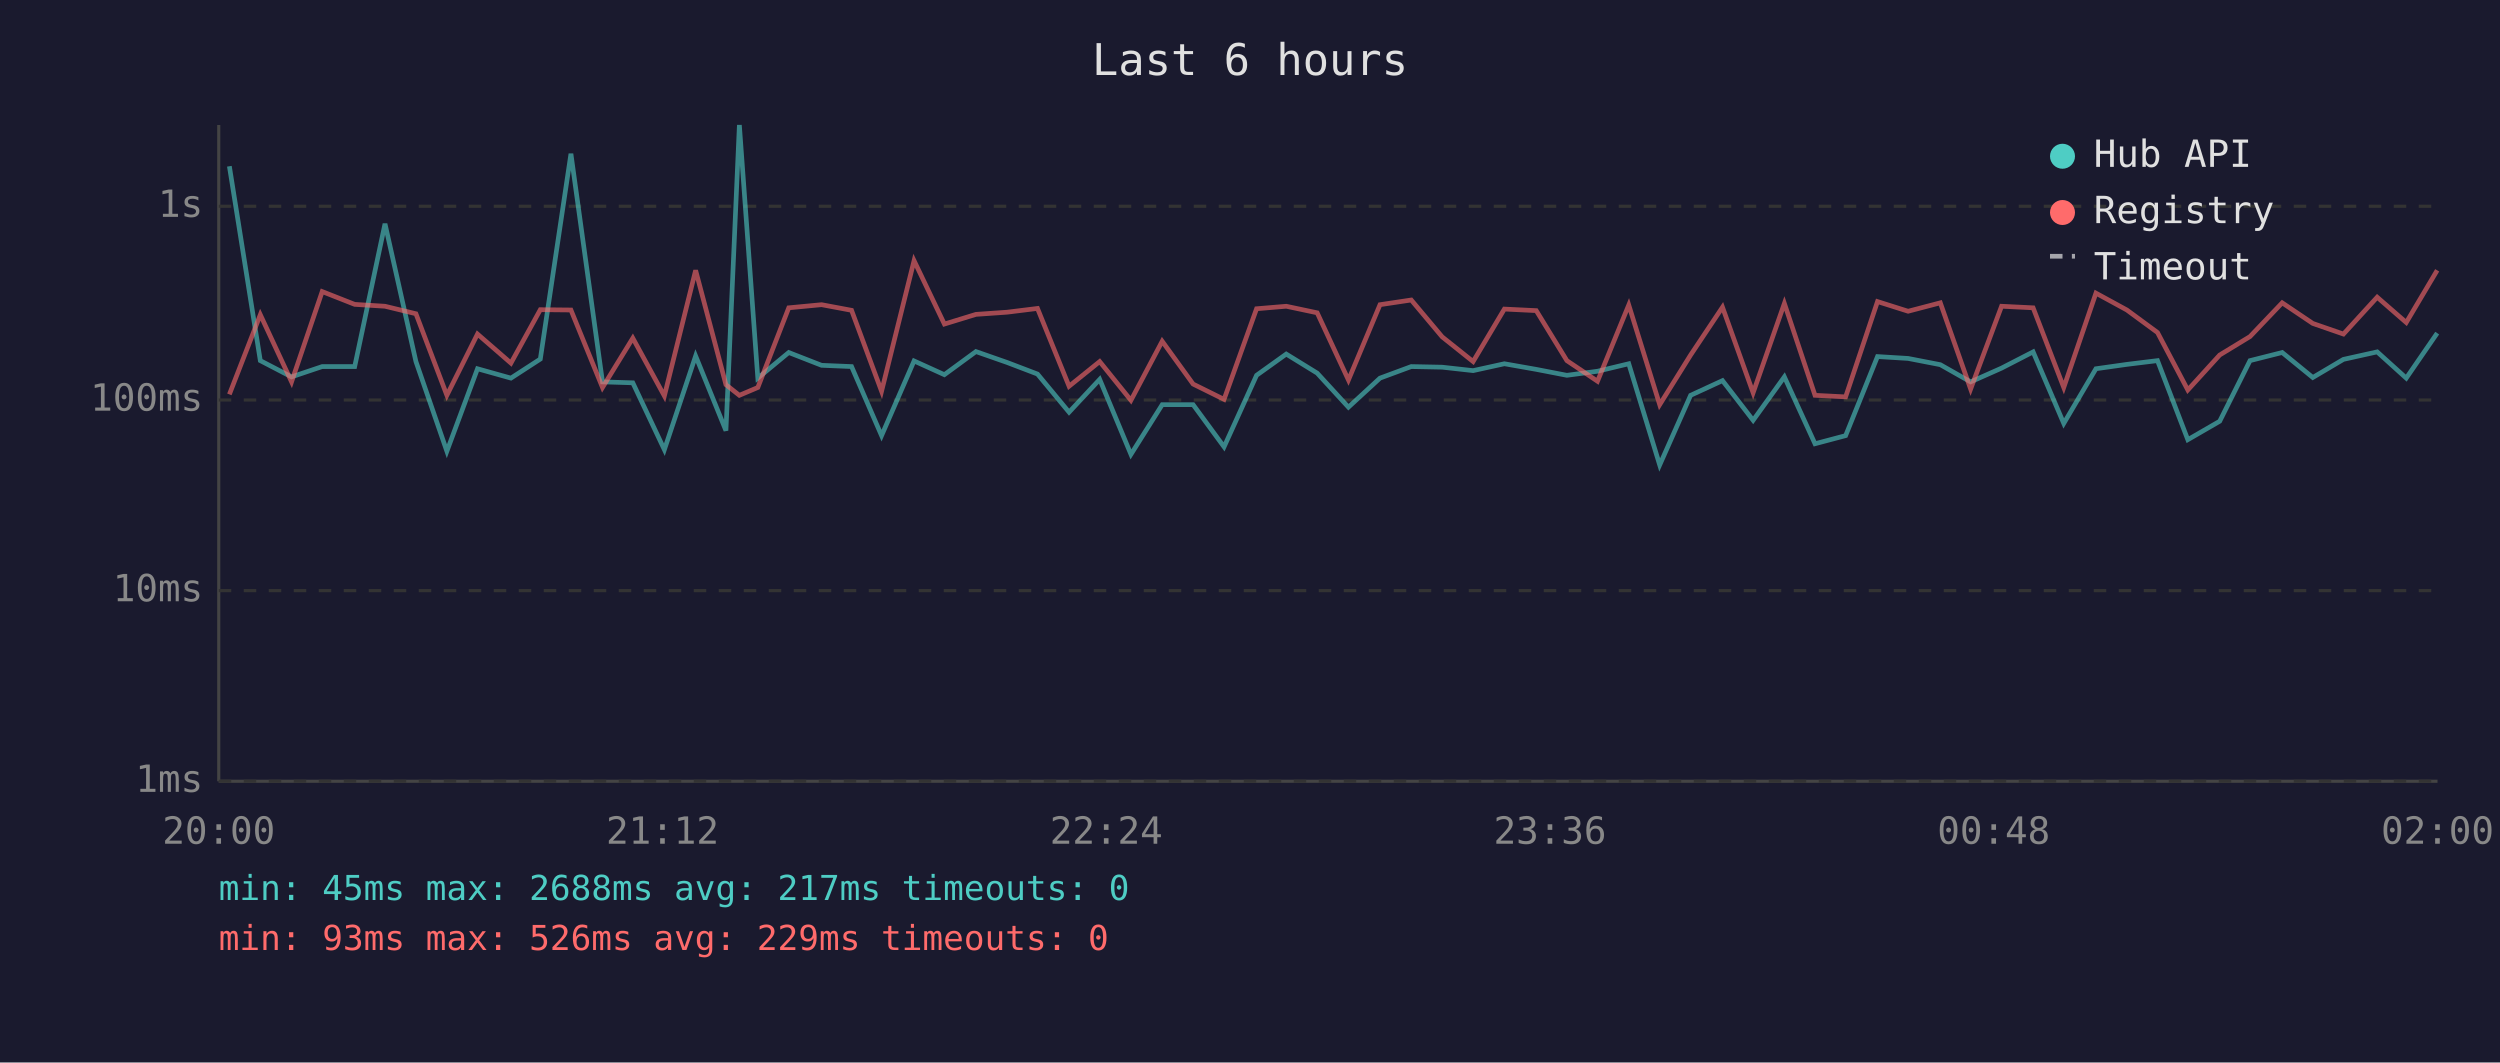
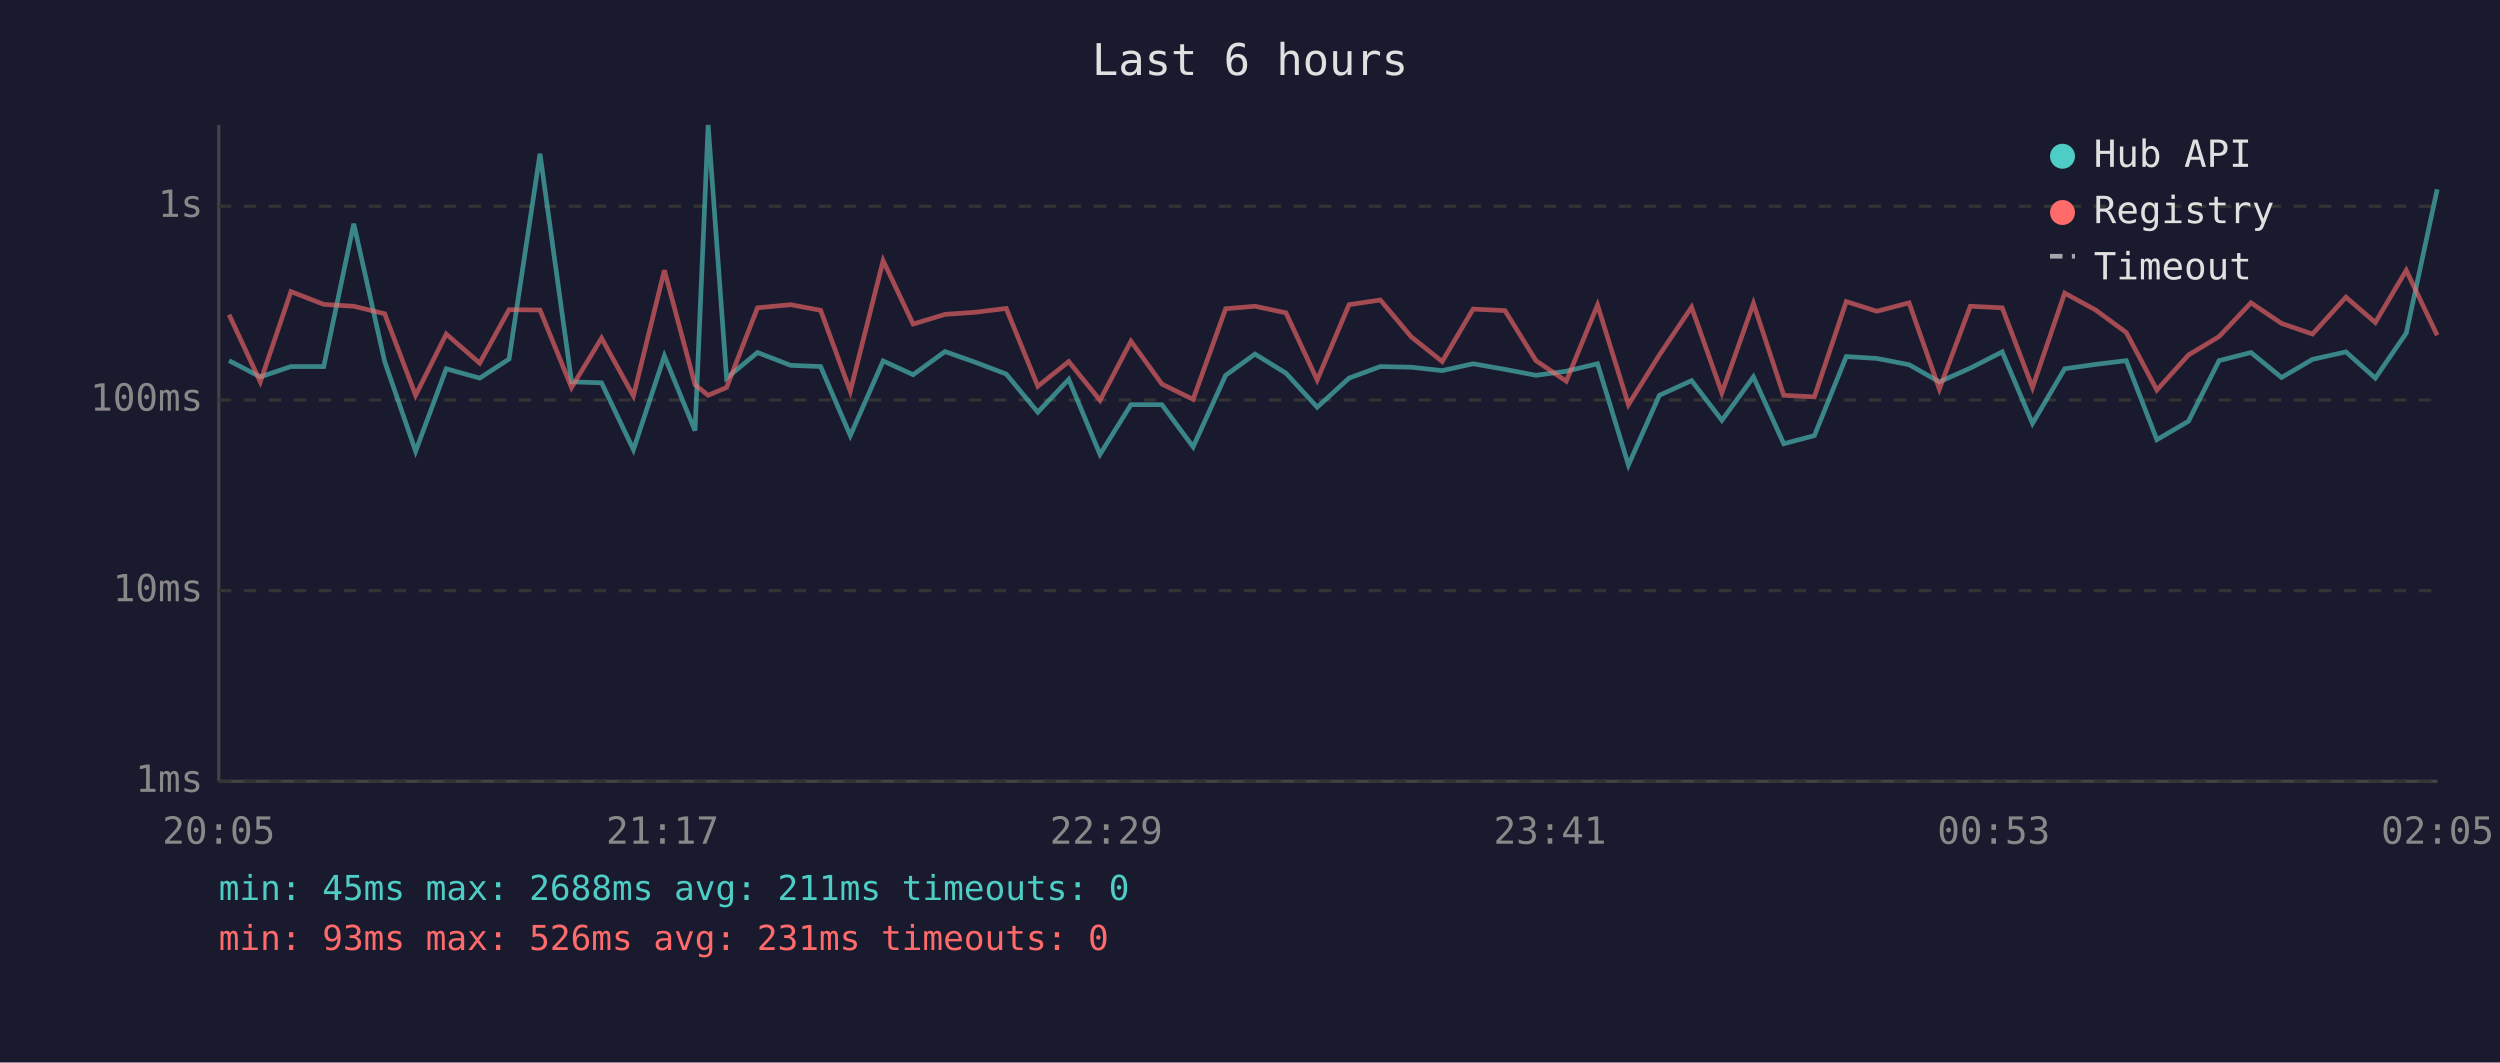
<svg xmlns="http://www.w3.org/2000/svg" viewBox="0 0 800 340" font-family="monospace" font-size="12">
  <rect width="800" height="340" fill="#1a1a2e" />
  <text x="400" y="24" fill="#e0e0e0" font-size="14" text-anchor="middle">Last 6 hours</text>
  <line x1="70" y1="40" x2="70" y2="250" stroke="#444" stroke-width="1" />
  <line x1="70" y1="250" x2="780" y2="250" stroke="#444" stroke-width="1" />
  <line x1="70" y1="250" x2="780" y2="250" stroke="#333" stroke-width="1" stroke-dasharray="4" />
  <text x="65" y="250" fill="#888" text-anchor="end" dominant-baseline="middle">1ms</text>
  <line x1="70" y1="189" x2="780" y2="189" stroke="#333" stroke-width="1" stroke-dasharray="4" />
  <text x="65" y="189" fill="#888" text-anchor="end" dominant-baseline="middle">10ms</text>
  <line x1="70" y1="128" x2="780" y2="128" stroke="#333" stroke-width="1" stroke-dasharray="4" />
  <text x="65" y="128" fill="#888" text-anchor="end" dominant-baseline="middle">100ms</text>
  <line x1="70" y1="66" x2="780" y2="66" stroke="#333" stroke-width="1" stroke-dasharray="4" />
  <text x="65" y="66" fill="#888" text-anchor="end" dominant-baseline="middle">1s</text>
-   <text x="70" y="270" fill="#888" text-anchor="middle">20:00</text>
-   <text x="212" y="270" fill="#888" text-anchor="middle">21:12</text>
-   <text x="354" y="270" fill="#888" text-anchor="middle">22:24</text>
-   <text x="496" y="270" fill="#888" text-anchor="middle">23:36</text>
-   <text x="638" y="270" fill="#888" text-anchor="middle">00:48</text>
-   <text x="780" y="270" fill="#888" text-anchor="middle">02:00</text>
-   <polyline points="73.4,53.2 83.3,115.4 93.3,120.6 103.1,117.3 113.5,117.3 123.2,71.6 133.1,115.7 143.0,144.4 152.8,118.0 163.5,121.0 172.9,114.9 182.7,49.2 192.8,122.2 202.5,122.5 212.6,143.9 222.6,113.9 232.3,137.8 236.6,40.0 242.5,121.0 252.4,112.8 262.9,116.9 272.5,117.3 282.1,139.4 292.5,115.5 302.2,119.9 312.3,112.5 322.3,116.0 332.0,119.7 342.1,131.9 351.9,121.4 361.9,145.4 371.9,129.5 381.8,129.5 391.7,143.0 402.1,120.1 411.6,113.3 421.5,119.4 431.5,130.3 441.6,121.0 451.6,117.3 461.5,117.5 471.4,118.6 481.4,116.4 491.6,118.2 501.4,120.1 511.2,118.8 521.2,116.4 531.1,148.8 541.0,126.5 551.2,121.8 561.0,134.5 571.0,120.6 580.8,142.0 590.6,139.4 600.8,114.1 610.6,114.7 620.9,116.7 630.6,122.2 640.5,117.8 650.6,112.6 660.4,135.5 670.7,118.0 680.6,116.6 690.4,115.4 700.1,140.7 710.3,134.8 720.0,115.4 730.3,112.8 740.1,120.8 749.9,115.0 760.7,112.6 770.0,121.0 779.9,106.6" fill="none" stroke="#4ecdc4" stroke-width="1.5" opacity="0.6" />
-   <polyline points="73.4,126.2 83.3,100.7 93.3,122.2 103.1,93.3 113.5,97.4 123.2,98.0 133.1,100.4 143.0,126.5 152.8,106.9 163.5,116.2 172.9,99.1 182.7,99.2 192.8,124.0 202.5,108.2 212.6,126.7 222.6,86.5 232.3,123.1 236.6,126.5 242.5,124.0 252.4,98.5 262.9,97.5 272.5,99.3 282.1,125.2 292.5,83.4 302.2,103.7 312.3,100.6 322.3,99.9 332.0,98.7 342.1,123.6 351.9,115.7 361.9,128.1 371.9,109.2 381.8,122.9 391.7,127.8 402.1,98.8 411.6,98.0 421.5,100.1 431.5,121.6 441.6,97.5 451.6,96.0 461.5,107.8 471.4,115.7 481.4,98.9 491.6,99.4 501.4,115.4 511.2,122.0 521.2,97.6 531.1,129.5 541.0,113.6 551.2,98.3 561.0,125.7 571.0,97.1 580.8,126.5 590.6,127.0 600.8,96.5 610.6,99.6 620.9,96.9 630.6,124.5 640.5,98.0 650.6,98.5 660.4,124.0 670.7,93.8 680.6,99.2 690.4,106.4 700.1,124.8 710.3,113.6 720.0,107.7 730.3,96.9 740.1,103.5 749.9,106.9 760.7,95.1 770.0,103.2 779.9,86.5" fill="none" stroke="#ff6b6b" stroke-width="1.5" opacity="0.6" />
+   <text x="70" y="270" fill="#888" text-anchor="middle">20:05</text>
+   <text x="212" y="270" fill="#888" text-anchor="middle">21:17</text>
+   <text x="354" y="270" fill="#888" text-anchor="middle">22:29</text>
+   <text x="496" y="270" fill="#888" text-anchor="middle">23:41</text>
+   <text x="638" y="270" fill="#888" text-anchor="middle">00:53</text>
+   <text x="780" y="270" fill="#888" text-anchor="middle">02:05</text>
+   <polyline points="73.3,115.4 83.3,120.6 93.1,117.3 103.6,117.3 113.2,71.6 123.1,115.7 133.0,144.4 142.8,118.0 153.5,121.0 162.9,114.9 172.8,49.2 182.9,122.2 192.5,122.5 202.7,143.9 212.6,113.9 222.4,137.8 226.6,40.0 232.5,121.0 242.4,112.8 253.0,116.9 262.6,117.3 272.1,139.4 282.6,115.5 292.2,119.9 302.4,112.5 312.3,116.0 322.0,119.7 332.1,131.9 342.0,121.4 352.0,145.4 361.9,129.5 371.8,129.5 381.8,143.0 392.2,120.1 401.6,113.3 411.5,119.4 421.5,130.3 431.7,121.0 441.7,117.3 451.6,117.5 461.5,118.6 471.4,116.4 481.6,118.2 491.5,120.1 501.2,118.8 511.2,116.4 521.1,148.8 531.0,126.5 541.3,121.8 551.0,134.5 561.1,120.6 570.8,142.0 580.6,139.4 590.8,114.1 600.6,114.7 610.9,116.7 620.6,122.2 630.5,117.8 640.7,112.6 650.4,135.5 660.7,118.0 670.6,116.6 680.4,115.4 690.2,140.7 700.3,134.8 710.1,115.4 720.3,112.8 730.1,120.8 740.0,115.0 750.7,112.6 760.1,121.0 770.0,106.6 779.9,60.6" fill="none" stroke="#4ecdc4" stroke-width="1.5" opacity="0.6" />
+   <polyline points="73.3,100.7 83.3,122.2 93.1,93.3 103.6,97.4 113.2,98.0 123.1,100.4 133.0,126.5 142.8,106.9 153.5,116.2 162.9,99.1 172.8,99.2 182.9,124.0 192.5,108.2 202.7,126.7 212.6,86.5 222.4,123.1 226.6,126.5 232.5,124.0 242.4,98.5 253.0,97.5 262.6,99.3 272.1,125.2 282.6,83.4 292.2,103.7 302.4,100.6 312.3,99.9 322.0,98.7 332.1,123.6 342.0,115.7 352.0,128.1 361.9,109.2 371.8,122.9 381.8,127.8 392.2,98.8 401.6,98.0 411.5,100.1 421.5,121.6 431.7,97.5 441.7,96.0 451.6,107.8 461.5,115.7 471.4,98.9 481.6,99.4 491.5,115.4 501.2,122.0 511.2,97.6 521.1,129.5 531.0,113.6 541.3,98.3 551.0,125.7 561.1,97.1 570.8,126.5 580.6,127.0 590.8,96.5 600.6,99.6 610.9,96.9 620.6,124.5 630.5,98.0 640.7,98.5 650.4,124.0 660.7,93.8 670.6,99.2 680.4,106.4 690.2,124.8 700.3,113.6 710.1,107.7 720.3,96.9 730.1,103.5 740.0,106.9 750.7,95.1 760.1,103.2 770.0,86.5 779.9,107.3" fill="none" stroke="#ff6b6b" stroke-width="1.5" opacity="0.6" />
  <circle cx="660" cy="50" r="4" fill="#4ecdc4" />
  <text x="670" y="50" fill="#e0e0e0" dominant-baseline="middle">Hub API</text>
  <circle cx="660" cy="68" r="4" fill="#ff6b6b" />
  <text x="670" y="68" fill="#e0e0e0" dominant-baseline="middle">Registry</text>
  <line x1="656" y1="82" x2="664" y2="82" stroke="#e0e0e0" stroke-width="1.5" stroke-dasharray="4,3" opacity="0.7" />
  <text x="670" y="86" fill="#e0e0e0" dominant-baseline="middle">Timeout</text>
-   <text x="70" y="288" fill="#4ecdc4" font-size="11">min: 45ms  max: 2688ms  avg: 217ms  timeouts: 0</text>
-   <text x="70" y="304" fill="#ff6b6b" font-size="11">min: 93ms  max: 526ms  avg: 229ms  timeouts: 0</text>
+   <text x="70" y="288" fill="#4ecdc4" font-size="11">min: 45ms  max: 2688ms  avg: 211ms  timeouts: 0</text>
+   <text x="70" y="304" fill="#ff6b6b" font-size="11">min: 93ms  max: 526ms  avg: 231ms  timeouts: 0</text>
</svg>
